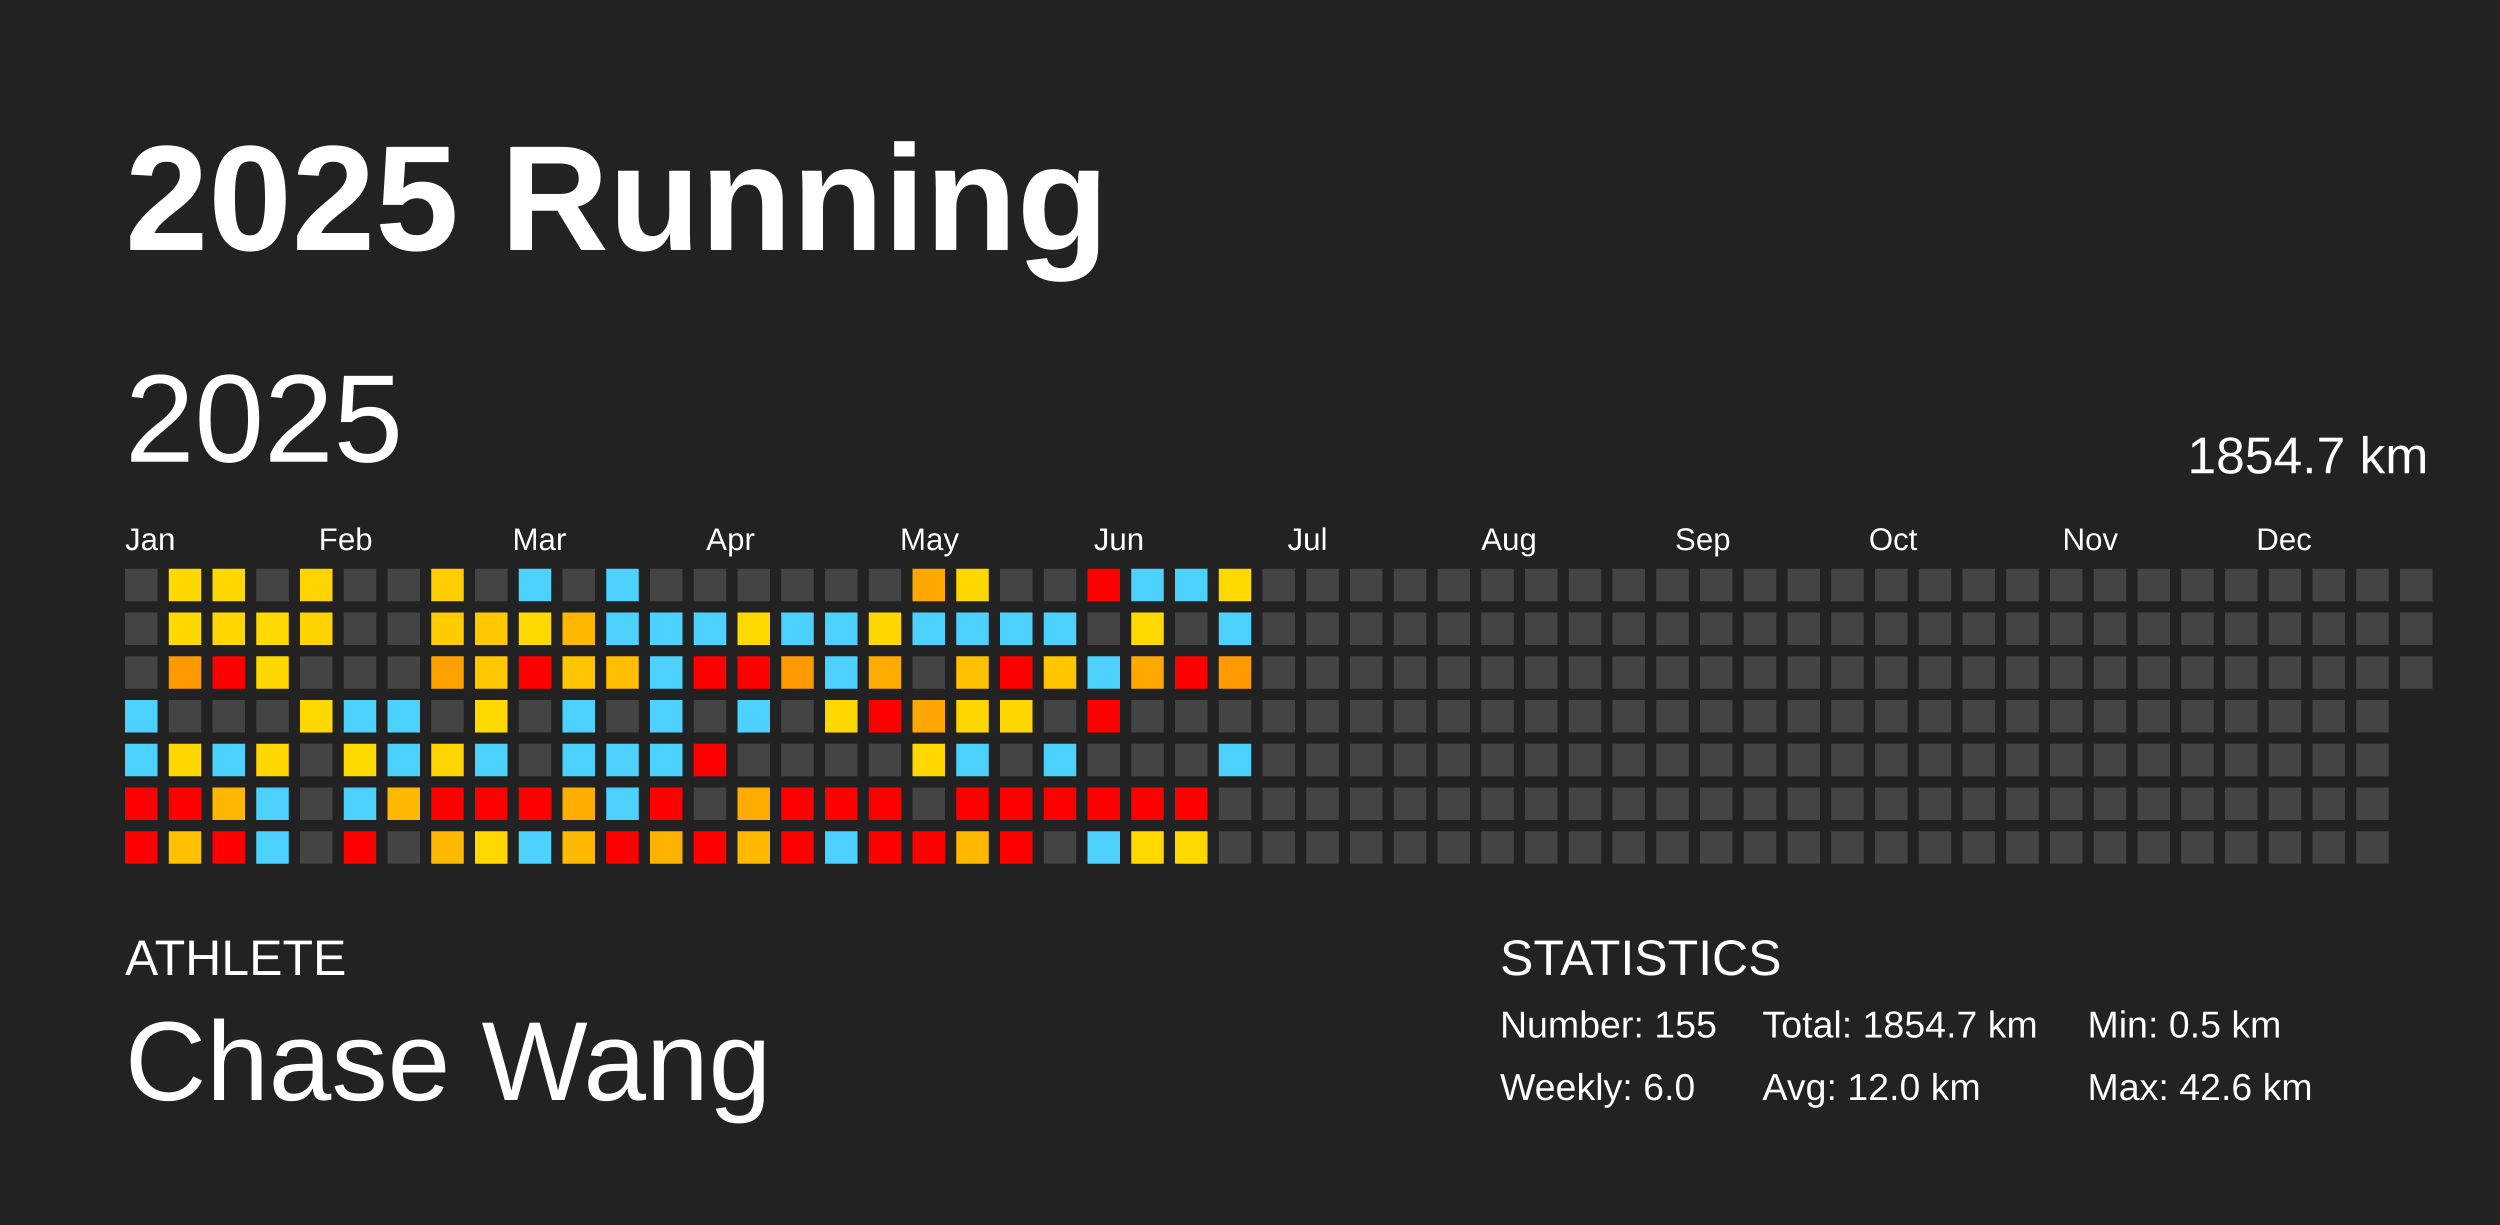
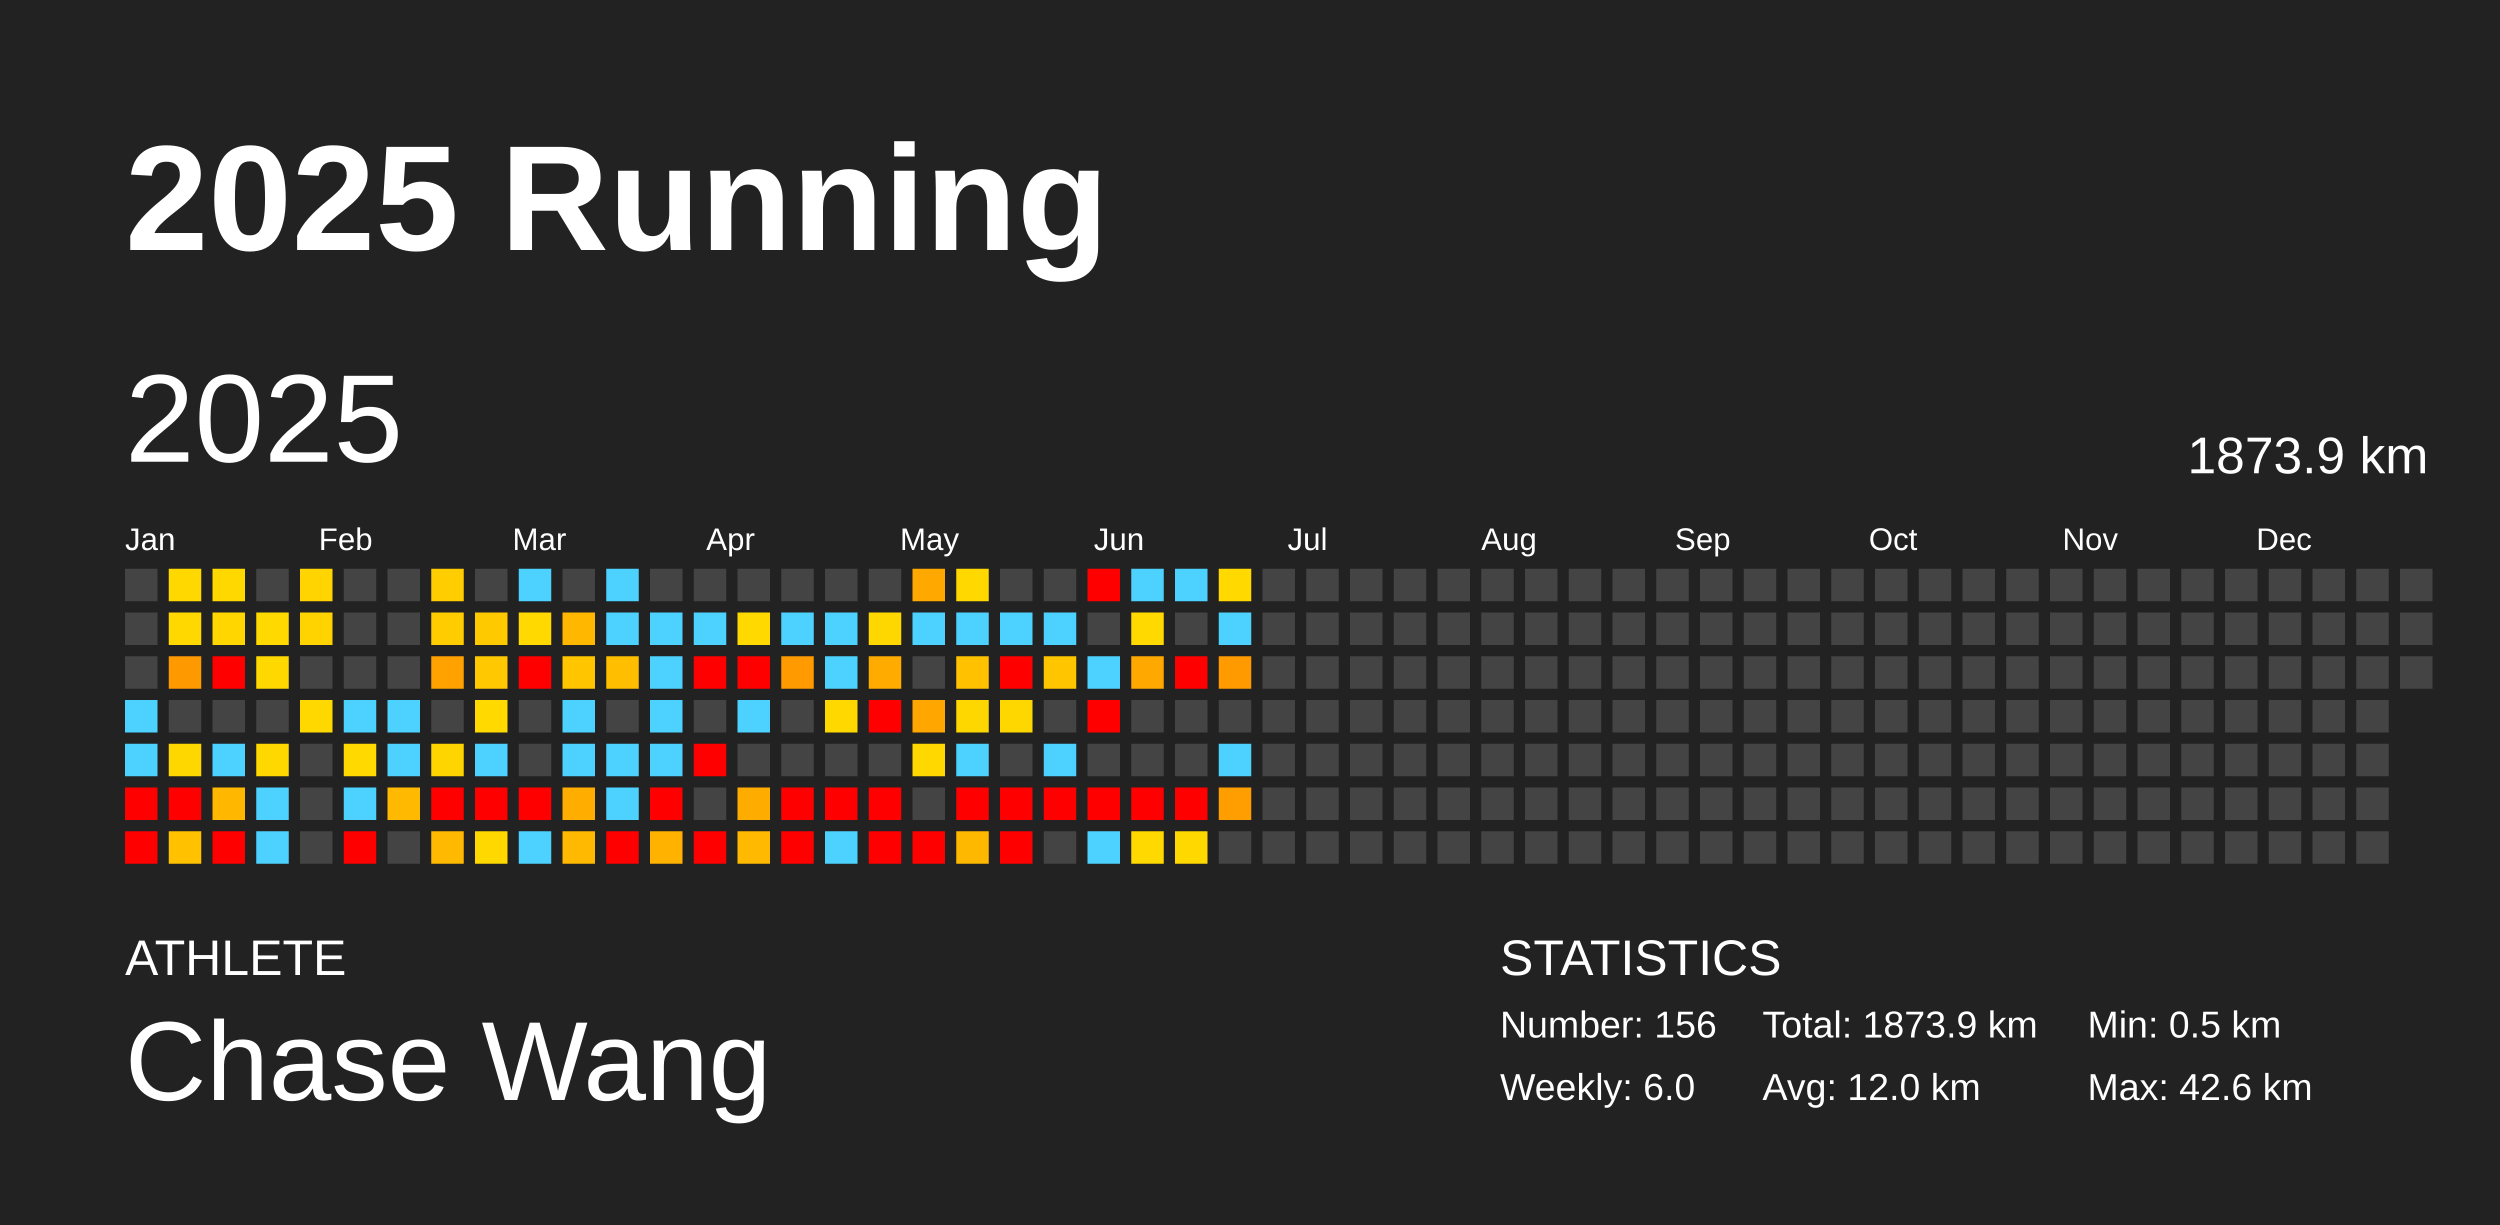
<svg xmlns="http://www.w3.org/2000/svg" baseProfile="full" height="98mm" version="1.1" viewBox="0,0,200,98" width="200mm">
  <defs />
  <rect fill="#222222" height="98" width="200" x="0" y="0" />
  <text fill="#FFFFFF" style="font-size:12px; font-family:Arial; font-weight:bold;" x="10" y="20">2025 Running</text>
  <text fill="#FFFFFF" style="font-size:4px; font-family:Arial" x="10" y="78">ATHLETE</text>
  <text fill="#FFFFFF" style="font-size:9px; font-family:Arial" x="10" y="88">Chase Wang</text>
  <text fill="#FFFFFF" style="font-size:4px; font-family:Arial" x="120" y="78">STATISTICS</text>
-   <text fill="#FFFFFF" style="font-size:3px; font-family:Arial" x="120" y="83">Number: 155</text>
+   <text fill="#FFFFFF" style="font-size:3px; font-family:Arial" x="120" y="83">Number: 156</text>
  <text fill="#FFFFFF" style="font-size:3px; font-family:Arial" x="120" y="88">Weekly: 6.0</text>
-   <text fill="#FFFFFF" style="font-size:3px; font-family:Arial" x="141" y="83">Total: 1854.7 km</text>
+   <text fill="#FFFFFF" style="font-size:3px; font-family:Arial" x="141" y="83">Total: 1873.9 km</text>
  <text fill="#FFFFFF" style="font-size:3px; font-family:Arial" x="141" y="88">Avg: 12.0 km</text>
  <text fill="#FFFFFF" style="font-size:3px; font-family:Arial" x="167" y="83">Min: 0.5 km</text>
  <text fill="#FFFFFF" style="font-size:3px; font-family:Arial" x="167" y="88">Max: 42.6 km</text>
  <text dominant-baseline="hanging" fill="#FFFFFF" style="font-size:10.0px; font-family:Arial;" x="10" y="30">2025</text>
-   <text dominant-baseline="hanging" fill="#FFFFFF" style="font-size:4.125px; font-family:Arial;" x="175" y="35">1854.7 km</text>
+   <text dominant-baseline="hanging" fill="#FFFFFF" style="font-size:4.125px; font-family:Arial;" x="175" y="35">1873.9 km</text>
  <text fill="#FFFFFF" style="font-size:2.5px; font-family:Arial" x="10.0" y="44">Jan</text>
  <text fill="#FFFFFF" style="font-size:2.5px; font-family:Arial" x="25.5" y="44">Feb</text>
  <text fill="#FFFFFF" style="font-size:2.5px; font-family:Arial" x="41.0" y="44">Mar</text>
  <text fill="#FFFFFF" style="font-size:2.5px; font-family:Arial" x="56.5" y="44">Apr</text>
  <text fill="#FFFFFF" style="font-size:2.5px; font-family:Arial" x="72.0" y="44">May</text>
  <text fill="#FFFFFF" style="font-size:2.5px; font-family:Arial" x="87.5" y="44">Jun</text>
  <text fill="#FFFFFF" style="font-size:2.5px; font-family:Arial" x="103.0" y="44">Jul</text>
  <text fill="#FFFFFF" style="font-size:2.5px; font-family:Arial" x="118.5" y="44">Aug</text>
  <text fill="#FFFFFF" style="font-size:2.5px; font-family:Arial" x="134.0" y="44">Sep</text>
  <text fill="#FFFFFF" style="font-size:2.5px; font-family:Arial" x="149.5" y="44">Oct</text>
  <text fill="#FFFFFF" style="font-size:2.5px; font-family:Arial" x="165.0" y="44">Nov</text>
  <text fill="#FFFFFF" style="font-size:2.5px; font-family:Arial" x="180.5" y="44">Dec</text>
  <rect fill="#444444" height="2.6" width="2.6" x="10.0" y="45.5" />
  <rect fill="#444444" height="2.6" width="2.6" x="10.0" y="49.0" />
  <rect fill="#444444" height="2.6" width="2.6" x="10.0" y="52.5" />
  <rect fill="#4dd2ff" height="2.6" width="2.6" x="10.0" y="56.0" />
  <rect fill="#4dd2ff" height="2.6" width="2.6" x="10.0" y="59.5" />
  <rect fill="red" height="2.6" width="2.6" x="10.0" y="63.0" />
  <rect fill="red" height="2.6" width="2.6" x="10.0" y="66.5" />
  <rect fill="#ffd800" height="2.6" width="2.6" x="13.5" y="45.5" />
  <rect fill="#ffd800" height="2.6" width="2.6" x="13.5" y="49.0" />
  <rect fill="#ff9900" height="2.6" width="2.6" x="13.5" y="52.5" />
  <rect fill="#444444" height="2.6" width="2.6" x="13.5" y="56.0" />
  <rect fill="#ffd700" height="2.6" width="2.6" x="13.5" y="59.5" />
  <rect fill="red" height="2.6" width="2.6" x="13.5" y="63.0" />
  <rect fill="#ffc100" height="2.6" width="2.6" x="13.5" y="66.5" />
  <rect fill="#ffd800" height="2.6" width="2.6" x="17.0" y="45.5" />
  <rect fill="#ffd600" height="2.6" width="2.6" x="17.0" y="49.0" />
  <rect fill="red" height="2.6" width="2.6" x="17.0" y="52.5" />
  <rect fill="#444444" height="2.6" width="2.6" x="17.0" y="56.0" />
  <rect fill="#4dd2ff" height="2.6" width="2.6" x="17.0" y="59.5" />
  <rect fill="#ffb700" height="2.6" width="2.6" x="17.0" y="63.0" />
  <rect fill="red" height="2.6" width="2.6" x="17.0" y="66.5" />
  <rect fill="#444444" height="2.6" width="2.6" x="20.5" y="45.5" />
  <rect fill="#ffd900" height="2.6" width="2.6" x="20.5" y="49.0" />
  <rect fill="#ffd800" height="2.6" width="2.6" x="20.5" y="52.5" />
  <rect fill="#444444" height="2.6" width="2.6" x="20.5" y="56.0" />
  <rect fill="#ffd800" height="2.6" width="2.6" x="20.5" y="59.5" />
  <rect fill="#4dd2ff" height="2.6" width="2.6" x="20.5" y="63.0" />
  <rect fill="#4dd2ff" height="2.6" width="2.6" x="20.5" y="66.5" />
  <rect fill="#ffd400" height="2.6" width="2.6" x="24.0" y="45.5" />
  <rect fill="#ffd300" height="2.6" width="2.6" x="24.0" y="49.0" />
  <rect fill="#444444" height="2.6" width="2.6" x="24.0" y="52.5" />
  <rect fill="#ffd800" height="2.6" width="2.6" x="24.0" y="56.0" />
  <rect fill="#444444" height="2.6" width="2.6" x="24.0" y="59.5" />
  <rect fill="#444444" height="2.6" width="2.6" x="24.0" y="63.0" />
  <rect fill="#444444" height="2.6" width="2.6" x="24.0" y="66.5" />
  <rect fill="#444444" height="2.6" width="2.6" x="27.5" y="45.5" />
  <rect fill="#444444" height="2.6" width="2.6" x="27.5" y="49.0" />
  <rect fill="#444444" height="2.6" width="2.6" x="27.5" y="52.5" />
  <rect fill="#4dd2ff" height="2.6" width="2.6" x="27.5" y="56.0" />
  <rect fill="#ffd900" height="2.6" width="2.6" x="27.5" y="59.5" />
  <rect fill="#4dd2ff" height="2.6" width="2.6" x="27.5" y="63.0" />
  <rect fill="red" height="2.6" width="2.6" x="27.5" y="66.5" />
  <rect fill="#444444" height="2.6" width="2.6" x="31.0" y="45.5" />
  <rect fill="#444444" height="2.6" width="2.6" x="31.0" y="49.0" />
  <rect fill="#444444" height="2.6" width="2.6" x="31.0" y="52.5" />
  <rect fill="#4dd2ff" height="2.6" width="2.6" x="31.0" y="56.0" />
  <rect fill="#4dd2ff" height="2.6" width="2.6" x="31.0" y="59.5" />
  <rect fill="#ffb900" height="2.6" width="2.6" x="31.0" y="63.0" />
  <rect fill="#444444" height="2.6" width="2.6" x="31.0" y="66.5" />
  <rect fill="#ffcd00" height="2.6" width="2.6" x="34.5" y="45.5" />
  <rect fill="#ffcc00" height="2.6" width="2.6" x="34.5" y="49.0" />
  <rect fill="#ffa200" height="2.6" width="2.6" x="34.5" y="52.5" />
  <rect fill="#444444" height="2.6" width="2.6" x="34.5" y="56.0" />
  <rect fill="#ffd500" height="2.6" width="2.6" x="34.5" y="59.5" />
  <rect fill="red" height="2.6" width="2.6" x="34.5" y="63.0" />
  <rect fill="#ffb900" height="2.6" width="2.6" x="34.5" y="66.5" />
  <rect fill="#444444" height="2.6" width="2.6" x="38.0" y="45.5" />
  <rect fill="#ffc900" height="2.6" width="2.6" x="38.0" y="49.0" />
  <rect fill="#ffc800" height="2.6" width="2.6" x="38.0" y="52.5" />
  <rect fill="#ffd900" height="2.6" width="2.6" x="38.0" y="56.0" />
  <rect fill="#4dd2ff" height="2.6" width="2.6" x="38.0" y="59.5" />
  <rect fill="red" height="2.6" width="2.6" x="38.0" y="63.0" />
  <rect fill="#ffd800" height="2.6" width="2.6" x="38.0" y="66.5" />
  <rect fill="#4dd2ff" height="2.6" width="2.6" x="41.5" y="45.5" />
  <rect fill="#ffd900" height="2.6" width="2.6" x="41.5" y="49.0" />
  <rect fill="red" height="2.6" width="2.6" x="41.5" y="52.5" />
  <rect fill="#444444" height="2.6" width="2.6" x="41.5" y="56.0" />
  <rect fill="#444444" height="2.6" width="2.6" x="41.5" y="59.5" />
  <rect fill="red" height="2.6" width="2.6" x="41.5" y="63.0" />
  <rect fill="#4dd2ff" height="2.6" width="2.6" x="41.5" y="66.5" />
  <rect fill="#444444" height="2.6" width="2.6" x="45.0" y="45.5" />
  <rect fill="#ffb700" height="2.6" width="2.6" x="45.0" y="49.0" />
  <rect fill="#ffc600" height="2.6" width="2.6" x="45.0" y="52.5" />
  <rect fill="#4dd2ff" height="2.6" width="2.6" x="45.0" y="56.0" />
  <rect fill="#4dd2ff" height="2.6" width="2.6" x="45.0" y="59.5" />
  <rect fill="#ffae00" height="2.6" width="2.6" x="45.0" y="63.0" />
  <rect fill="#ffb900" height="2.6" width="2.6" x="45.0" y="66.5" />
  <rect fill="#4dd2ff" height="2.6" width="2.6" x="48.5" y="45.5" />
  <rect fill="#4dd2ff" height="2.6" width="2.6" x="48.5" y="49.0" />
  <rect fill="#ffbe00" height="2.6" width="2.6" x="48.5" y="52.5" />
  <rect fill="#444444" height="2.6" width="2.6" x="48.5" y="56.0" />
  <rect fill="#4dd2ff" height="2.6" width="2.6" x="48.5" y="59.5" />
  <rect fill="#4dd2ff" height="2.6" width="2.6" x="48.5" y="63.0" />
  <rect fill="red" height="2.6" width="2.6" x="48.5" y="66.5" />
  <rect fill="#444444" height="2.6" width="2.6" x="52.0" y="45.5" />
  <rect fill="#4dd2ff" height="2.6" width="2.6" x="52.0" y="49.0" />
  <rect fill="#4dd2ff" height="2.6" width="2.6" x="52.0" y="52.5" />
  <rect fill="#4dd2ff" height="2.6" width="2.6" x="52.0" y="56.0" />
  <rect fill="#4dd2ff" height="2.6" width="2.6" x="52.0" y="59.5" />
  <rect fill="red" height="2.6" width="2.6" x="52.0" y="63.0" />
  <rect fill="#ffb200" height="2.6" width="2.6" x="52.0" y="66.5" />
  <rect fill="#444444" height="2.6" width="2.6" x="55.5" y="45.5" />
  <rect fill="#4dd2ff" height="2.6" width="2.6" x="55.5" y="49.0" />
  <rect fill="red" height="2.6" width="2.6" x="55.5" y="52.5" />
  <rect fill="#444444" height="2.6" width="2.6" x="55.5" y="56.0" />
  <rect fill="red" height="2.6" width="2.6" x="55.5" y="59.5" />
  <rect fill="#444444" height="2.6" width="2.6" x="55.5" y="63.0" />
  <rect fill="red" height="2.6" width="2.6" x="55.5" y="66.5" />
  <rect fill="#444444" height="2.6" width="2.6" x="59.0" y="45.5" />
  <rect fill="#ffd900" height="2.6" width="2.6" x="59.0" y="49.0" />
  <rect fill="red" height="2.6" width="2.6" x="59.0" y="52.5" />
  <rect fill="#4dd2ff" height="2.6" width="2.6" x="59.0" y="56.0" />
  <rect fill="#444444" height="2.6" width="2.6" x="59.0" y="59.5" />
  <rect fill="#ffac00" height="2.6" width="2.6" x="59.0" y="63.0" />
  <rect fill="#ffb900" height="2.6" width="2.6" x="59.0" y="66.5" />
  <rect fill="#444444" height="2.6" width="2.6" x="62.5" y="45.5" />
  <rect fill="#4dd2ff" height="2.6" width="2.6" x="62.5" y="49.0" />
  <rect fill="#ff9a00" height="2.6" width="2.6" x="62.5" y="52.5" />
  <rect fill="#444444" height="2.6" width="2.6" x="62.5" y="56.0" />
  <rect fill="#444444" height="2.6" width="2.6" x="62.5" y="59.5" />
  <rect fill="red" height="2.6" width="2.6" x="62.5" y="63.0" />
  <rect fill="red" height="2.6" width="2.6" x="62.5" y="66.5" />
  <rect fill="#444444" height="2.6" width="2.6" x="66.0" y="45.5" />
  <rect fill="#4dd2ff" height="2.6" width="2.6" x="66.0" y="49.0" />
  <rect fill="#4dd2ff" height="2.6" width="2.6" x="66.0" y="52.5" />
  <rect fill="#ffd800" height="2.6" width="2.6" x="66.0" y="56.0" />
  <rect fill="#444444" height="2.6" width="2.6" x="66.0" y="59.5" />
  <rect fill="red" height="2.6" width="2.6" x="66.0" y="63.0" />
  <rect fill="#4dd2ff" height="2.6" width="2.6" x="66.0" y="66.5" />
  <rect fill="#444444" height="2.6" width="2.6" x="69.5" y="45.5" />
  <rect fill="#ffd700" height="2.6" width="2.6" x="69.5" y="49.0" />
  <rect fill="#ffab00" height="2.6" width="2.6" x="69.5" y="52.5" />
  <rect fill="red" height="2.6" width="2.6" x="69.5" y="56.0" />
  <rect fill="#444444" height="2.6" width="2.6" x="69.5" y="59.5" />
  <rect fill="red" height="2.6" width="2.6" x="69.5" y="63.0" />
  <rect fill="red" height="2.6" width="2.6" x="69.5" y="66.5" />
  <rect fill="#ffa900" height="2.6" width="2.6" x="73.0" y="45.5" />
  <rect fill="#4dd2ff" height="2.6" width="2.6" x="73.0" y="49.0" />
  <rect fill="#444444" height="2.6" width="2.6" x="73.0" y="52.5" />
  <rect fill="#ffa600" height="2.6" width="2.6" x="73.0" y="56.0" />
  <rect fill="#ffd800" height="2.6" width="2.6" x="73.0" y="59.5" />
  <rect fill="#444444" height="2.6" width="2.6" x="73.0" y="63.0" />
  <rect fill="red" height="2.6" width="2.6" x="73.0" y="66.5" />
  <rect fill="#ffd800" height="2.6" width="2.6" x="76.5" y="45.5" />
  <rect fill="#4dd2ff" height="2.6" width="2.6" x="76.5" y="49.0" />
  <rect fill="#ffc100" height="2.6" width="2.6" x="76.5" y="52.5" />
  <rect fill="#ffd700" height="2.6" width="2.6" x="76.5" y="56.0" />
  <rect fill="#4dd2ff" height="2.6" width="2.6" x="76.5" y="59.5" />
  <rect fill="red" height="2.6" width="2.6" x="76.5" y="63.0" />
  <rect fill="#ffb800" height="2.6" width="2.6" x="76.5" y="66.5" />
  <rect fill="#444444" height="2.6" width="2.6" x="80.0" y="45.5" />
  <rect fill="#4dd2ff" height="2.6" width="2.6" x="80.0" y="49.0" />
  <rect fill="red" height="2.6" width="2.6" x="80.0" y="52.5" />
  <rect fill="#ffd700" height="2.6" width="2.6" x="80.0" y="56.0" />
  <rect fill="#444444" height="2.6" width="2.6" x="80.0" y="59.5" />
  <rect fill="red" height="2.6" width="2.6" x="80.0" y="63.0" />
  <rect fill="red" height="2.6" width="2.6" x="80.0" y="66.5" />
  <rect fill="#444444" height="2.6" width="2.6" x="83.5" y="45.5" />
  <rect fill="#4dd2ff" height="2.6" width="2.6" x="83.5" y="49.0" />
  <rect fill="#ffc600" height="2.6" width="2.6" x="83.5" y="52.5" />
  <rect fill="#444444" height="2.6" width="2.6" x="83.5" y="56.0" />
  <rect fill="#4dd2ff" height="2.6" width="2.6" x="83.5" y="59.5" />
  <rect fill="red" height="2.6" width="2.6" x="83.5" y="63.0" />
  <rect fill="#444444" height="2.6" width="2.6" x="83.5" y="66.5" />
  <rect fill="red" height="2.6" width="2.6" x="87.0" y="45.5" />
  <rect fill="#444444" height="2.6" width="2.6" x="87.0" y="49.0" />
  <rect fill="#4dd2ff" height="2.6" width="2.6" x="87.0" y="52.5" />
  <rect fill="red" height="2.6" width="2.6" x="87.0" y="56.0" />
  <rect fill="#444444" height="2.6" width="2.6" x="87.0" y="59.5" />
  <rect fill="red" height="2.6" width="2.6" x="87.0" y="63.0" />
  <rect fill="#4dd2ff" height="2.6" width="2.6" x="87.0" y="66.5" />
  <rect fill="#4dd2ff" height="2.6" width="2.6" x="90.5" y="45.5" />
  <rect fill="#ffd900" height="2.6" width="2.6" x="90.5" y="49.0" />
  <rect fill="#ffa900" height="2.6" width="2.6" x="90.5" y="52.5" />
  <rect fill="#444444" height="2.6" width="2.6" x="90.5" y="56.0" />
  <rect fill="#444444" height="2.6" width="2.6" x="90.5" y="59.5" />
  <rect fill="red" height="2.6" width="2.6" x="90.5" y="63.0" />
  <rect fill="#ffd900" height="2.6" width="2.6" x="90.5" y="66.5" />
  <rect fill="#4dd2ff" height="2.6" width="2.6" x="94.0" y="45.5" />
  <rect fill="#444444" height="2.6" width="2.6" x="94.0" y="49.0" />
  <rect fill="red" height="2.6" width="2.6" x="94.0" y="52.5" />
  <rect fill="#444444" height="2.6" width="2.6" x="94.0" y="56.0" />
  <rect fill="#444444" height="2.6" width="2.6" x="94.0" y="59.5" />
  <rect fill="red" height="2.6" width="2.6" x="94.0" y="63.0" />
  <rect fill="#ffd800" height="2.6" width="2.6" x="94.0" y="66.5" />
  <rect fill="#ffd900" height="2.6" width="2.6" x="97.5" y="45.5" />
  <rect fill="#4dd2ff" height="2.6" width="2.6" x="97.5" y="49.0" />
  <rect fill="#ff9b00" height="2.6" width="2.6" x="97.5" y="52.5" />
  <rect fill="#444444" height="2.6" width="2.6" x="97.5" y="56.0" />
  <rect fill="#4dd2ff" height="2.6" width="2.6" x="97.5" y="59.5" />
-   <rect fill="#444444" height="2.6" width="2.6" x="97.5" y="63.0" />
+   <rect fill="#ff9e00" height="2.6" width="2.6" x="97.5" y="63.0" />
  <rect fill="#444444" height="2.6" width="2.6" x="97.5" y="66.5" />
  <rect fill="#444444" height="2.6" width="2.6" x="101.0" y="45.5" />
  <rect fill="#444444" height="2.6" width="2.6" x="101.0" y="49.0" />
  <rect fill="#444444" height="2.6" width="2.6" x="101.0" y="52.5" />
  <rect fill="#444444" height="2.6" width="2.6" x="101.0" y="56.0" />
  <rect fill="#444444" height="2.6" width="2.6" x="101.0" y="59.5" />
  <rect fill="#444444" height="2.6" width="2.6" x="101.0" y="63.0" />
  <rect fill="#444444" height="2.6" width="2.6" x="101.0" y="66.5" />
  <rect fill="#444444" height="2.6" width="2.6" x="104.5" y="45.5" />
  <rect fill="#444444" height="2.6" width="2.6" x="104.5" y="49.0" />
  <rect fill="#444444" height="2.6" width="2.6" x="104.5" y="52.5" />
  <rect fill="#444444" height="2.6" width="2.6" x="104.5" y="56.0" />
  <rect fill="#444444" height="2.6" width="2.6" x="104.5" y="59.5" />
  <rect fill="#444444" height="2.6" width="2.6" x="104.5" y="63.0" />
  <rect fill="#444444" height="2.6" width="2.6" x="104.5" y="66.5" />
  <rect fill="#444444" height="2.6" width="2.6" x="108.0" y="45.5" />
  <rect fill="#444444" height="2.6" width="2.6" x="108.0" y="49.0" />
  <rect fill="#444444" height="2.6" width="2.6" x="108.0" y="52.5" />
  <rect fill="#444444" height="2.6" width="2.6" x="108.0" y="56.0" />
  <rect fill="#444444" height="2.6" width="2.6" x="108.0" y="59.5" />
  <rect fill="#444444" height="2.6" width="2.6" x="108.0" y="63.0" />
  <rect fill="#444444" height="2.6" width="2.6" x="108.0" y="66.5" />
  <rect fill="#444444" height="2.6" width="2.6" x="111.5" y="45.5" />
  <rect fill="#444444" height="2.6" width="2.6" x="111.5" y="49.0" />
  <rect fill="#444444" height="2.6" width="2.6" x="111.5" y="52.5" />
  <rect fill="#444444" height="2.6" width="2.6" x="111.5" y="56.0" />
  <rect fill="#444444" height="2.6" width="2.6" x="111.5" y="59.5" />
  <rect fill="#444444" height="2.6" width="2.6" x="111.5" y="63.0" />
  <rect fill="#444444" height="2.6" width="2.6" x="111.5" y="66.5" />
  <rect fill="#444444" height="2.6" width="2.6" x="115.0" y="45.5" />
  <rect fill="#444444" height="2.6" width="2.6" x="115.0" y="49.0" />
  <rect fill="#444444" height="2.6" width="2.6" x="115.0" y="52.5" />
  <rect fill="#444444" height="2.6" width="2.6" x="115.0" y="56.0" />
  <rect fill="#444444" height="2.6" width="2.6" x="115.0" y="59.5" />
  <rect fill="#444444" height="2.6" width="2.6" x="115.0" y="63.0" />
  <rect fill="#444444" height="2.6" width="2.6" x="115.0" y="66.5" />
  <rect fill="#444444" height="2.6" width="2.6" x="118.5" y="45.5" />
  <rect fill="#444444" height="2.6" width="2.6" x="118.5" y="49.0" />
  <rect fill="#444444" height="2.6" width="2.6" x="118.5" y="52.5" />
  <rect fill="#444444" height="2.6" width="2.6" x="118.5" y="56.0" />
  <rect fill="#444444" height="2.6" width="2.6" x="118.5" y="59.5" />
  <rect fill="#444444" height="2.6" width="2.6" x="118.5" y="63.0" />
  <rect fill="#444444" height="2.6" width="2.6" x="118.5" y="66.5" />
  <rect fill="#444444" height="2.6" width="2.6" x="122.0" y="45.5" />
  <rect fill="#444444" height="2.6" width="2.6" x="122.0" y="49.0" />
  <rect fill="#444444" height="2.6" width="2.6" x="122.0" y="52.5" />
  <rect fill="#444444" height="2.6" width="2.6" x="122.0" y="56.0" />
  <rect fill="#444444" height="2.6" width="2.6" x="122.0" y="59.5" />
  <rect fill="#444444" height="2.6" width="2.6" x="122.0" y="63.0" />
  <rect fill="#444444" height="2.6" width="2.6" x="122.0" y="66.5" />
  <rect fill="#444444" height="2.6" width="2.6" x="125.5" y="45.5" />
  <rect fill="#444444" height="2.6" width="2.6" x="125.5" y="49.0" />
  <rect fill="#444444" height="2.6" width="2.6" x="125.5" y="52.5" />
  <rect fill="#444444" height="2.6" width="2.6" x="125.5" y="56.0" />
  <rect fill="#444444" height="2.6" width="2.6" x="125.5" y="59.5" />
  <rect fill="#444444" height="2.6" width="2.6" x="125.5" y="63.0" />
  <rect fill="#444444" height="2.6" width="2.6" x="125.5" y="66.5" />
  <rect fill="#444444" height="2.6" width="2.6" x="129.0" y="45.5" />
  <rect fill="#444444" height="2.6" width="2.6" x="129.0" y="49.0" />
  <rect fill="#444444" height="2.6" width="2.6" x="129.0" y="52.5" />
  <rect fill="#444444" height="2.6" width="2.6" x="129.0" y="56.0" />
  <rect fill="#444444" height="2.6" width="2.6" x="129.0" y="59.5" />
  <rect fill="#444444" height="2.6" width="2.6" x="129.0" y="63.0" />
  <rect fill="#444444" height="2.6" width="2.6" x="129.0" y="66.5" />
  <rect fill="#444444" height="2.6" width="2.6" x="132.5" y="45.5" />
  <rect fill="#444444" height="2.6" width="2.6" x="132.5" y="49.0" />
  <rect fill="#444444" height="2.6" width="2.6" x="132.5" y="52.5" />
  <rect fill="#444444" height="2.6" width="2.6" x="132.5" y="56.0" />
  <rect fill="#444444" height="2.6" width="2.6" x="132.5" y="59.5" />
  <rect fill="#444444" height="2.6" width="2.6" x="132.5" y="63.0" />
  <rect fill="#444444" height="2.6" width="2.6" x="132.5" y="66.5" />
  <rect fill="#444444" height="2.6" width="2.6" x="136.0" y="45.5" />
  <rect fill="#444444" height="2.6" width="2.6" x="136.0" y="49.0" />
  <rect fill="#444444" height="2.6" width="2.6" x="136.0" y="52.5" />
  <rect fill="#444444" height="2.6" width="2.6" x="136.0" y="56.0" />
  <rect fill="#444444" height="2.6" width="2.6" x="136.0" y="59.5" />
  <rect fill="#444444" height="2.6" width="2.6" x="136.0" y="63.0" />
  <rect fill="#444444" height="2.6" width="2.6" x="136.0" y="66.5" />
  <rect fill="#444444" height="2.6" width="2.6" x="139.5" y="45.5" />
  <rect fill="#444444" height="2.6" width="2.6" x="139.5" y="49.0" />
  <rect fill="#444444" height="2.6" width="2.6" x="139.5" y="52.5" />
  <rect fill="#444444" height="2.6" width="2.6" x="139.5" y="56.0" />
  <rect fill="#444444" height="2.6" width="2.6" x="139.5" y="59.5" />
  <rect fill="#444444" height="2.6" width="2.6" x="139.5" y="63.0" />
  <rect fill="#444444" height="2.6" width="2.6" x="139.5" y="66.5" />
  <rect fill="#444444" height="2.6" width="2.6" x="143.0" y="45.5" />
  <rect fill="#444444" height="2.6" width="2.6" x="143.0" y="49.0" />
  <rect fill="#444444" height="2.6" width="2.6" x="143.0" y="52.5" />
  <rect fill="#444444" height="2.6" width="2.6" x="143.0" y="56.0" />
  <rect fill="#444444" height="2.6" width="2.6" x="143.0" y="59.5" />
  <rect fill="#444444" height="2.6" width="2.6" x="143.0" y="63.0" />
  <rect fill="#444444" height="2.6" width="2.6" x="143.0" y="66.5" />
  <rect fill="#444444" height="2.6" width="2.6" x="146.5" y="45.5" />
  <rect fill="#444444" height="2.6" width="2.6" x="146.5" y="49.0" />
  <rect fill="#444444" height="2.6" width="2.6" x="146.5" y="52.5" />
  <rect fill="#444444" height="2.6" width="2.6" x="146.5" y="56.0" />
  <rect fill="#444444" height="2.6" width="2.6" x="146.5" y="59.5" />
  <rect fill="#444444" height="2.6" width="2.6" x="146.5" y="63.0" />
  <rect fill="#444444" height="2.6" width="2.6" x="146.5" y="66.5" />
  <rect fill="#444444" height="2.6" width="2.6" x="150.0" y="45.5" />
  <rect fill="#444444" height="2.6" width="2.6" x="150.0" y="49.0" />
  <rect fill="#444444" height="2.6" width="2.6" x="150.0" y="52.5" />
  <rect fill="#444444" height="2.6" width="2.6" x="150.0" y="56.0" />
  <rect fill="#444444" height="2.6" width="2.6" x="150.0" y="59.5" />
  <rect fill="#444444" height="2.6" width="2.6" x="150.0" y="63.0" />
  <rect fill="#444444" height="2.6" width="2.6" x="150.0" y="66.5" />
  <rect fill="#444444" height="2.6" width="2.6" x="153.5" y="45.5" />
  <rect fill="#444444" height="2.6" width="2.6" x="153.5" y="49.0" />
  <rect fill="#444444" height="2.6" width="2.6" x="153.5" y="52.5" />
  <rect fill="#444444" height="2.6" width="2.6" x="153.5" y="56.0" />
  <rect fill="#444444" height="2.6" width="2.6" x="153.5" y="59.5" />
  <rect fill="#444444" height="2.6" width="2.6" x="153.5" y="63.0" />
  <rect fill="#444444" height="2.6" width="2.6" x="153.5" y="66.5" />
  <rect fill="#444444" height="2.6" width="2.6" x="157.0" y="45.5" />
  <rect fill="#444444" height="2.6" width="2.6" x="157.0" y="49.0" />
  <rect fill="#444444" height="2.6" width="2.6" x="157.0" y="52.5" />
  <rect fill="#444444" height="2.6" width="2.6" x="157.0" y="56.0" />
  <rect fill="#444444" height="2.6" width="2.6" x="157.0" y="59.5" />
  <rect fill="#444444" height="2.6" width="2.6" x="157.0" y="63.0" />
  <rect fill="#444444" height="2.6" width="2.6" x="157.0" y="66.5" />
  <rect fill="#444444" height="2.6" width="2.6" x="160.5" y="45.5" />
  <rect fill="#444444" height="2.6" width="2.6" x="160.5" y="49.0" />
  <rect fill="#444444" height="2.6" width="2.6" x="160.5" y="52.5" />
  <rect fill="#444444" height="2.6" width="2.6" x="160.5" y="56.0" />
  <rect fill="#444444" height="2.6" width="2.6" x="160.5" y="59.5" />
  <rect fill="#444444" height="2.6" width="2.6" x="160.5" y="63.0" />
  <rect fill="#444444" height="2.6" width="2.6" x="160.5" y="66.5" />
  <rect fill="#444444" height="2.6" width="2.6" x="164.0" y="45.5" />
  <rect fill="#444444" height="2.6" width="2.6" x="164.0" y="49.0" />
  <rect fill="#444444" height="2.6" width="2.6" x="164.0" y="52.5" />
  <rect fill="#444444" height="2.6" width="2.6" x="164.0" y="56.0" />
  <rect fill="#444444" height="2.6" width="2.6" x="164.0" y="59.5" />
  <rect fill="#444444" height="2.6" width="2.6" x="164.0" y="63.0" />
  <rect fill="#444444" height="2.6" width="2.6" x="164.0" y="66.5" />
  <rect fill="#444444" height="2.6" width="2.6" x="167.5" y="45.5" />
  <rect fill="#444444" height="2.6" width="2.6" x="167.5" y="49.0" />
  <rect fill="#444444" height="2.6" width="2.6" x="167.5" y="52.5" />
  <rect fill="#444444" height="2.6" width="2.6" x="167.5" y="56.0" />
  <rect fill="#444444" height="2.6" width="2.6" x="167.5" y="59.5" />
  <rect fill="#444444" height="2.6" width="2.6" x="167.5" y="63.0" />
  <rect fill="#444444" height="2.6" width="2.6" x="167.5" y="66.5" />
  <rect fill="#444444" height="2.6" width="2.6" x="171.0" y="45.5" />
  <rect fill="#444444" height="2.6" width="2.6" x="171.0" y="49.0" />
  <rect fill="#444444" height="2.6" width="2.6" x="171.0" y="52.5" />
  <rect fill="#444444" height="2.6" width="2.6" x="171.0" y="56.0" />
  <rect fill="#444444" height="2.6" width="2.6" x="171.0" y="59.5" />
  <rect fill="#444444" height="2.6" width="2.6" x="171.0" y="63.0" />
  <rect fill="#444444" height="2.6" width="2.6" x="171.0" y="66.5" />
  <rect fill="#444444" height="2.6" width="2.6" x="174.5" y="45.5" />
  <rect fill="#444444" height="2.6" width="2.6" x="174.5" y="49.0" />
  <rect fill="#444444" height="2.6" width="2.6" x="174.5" y="52.5" />
  <rect fill="#444444" height="2.6" width="2.6" x="174.5" y="56.0" />
  <rect fill="#444444" height="2.6" width="2.6" x="174.5" y="59.5" />
  <rect fill="#444444" height="2.6" width="2.6" x="174.5" y="63.0" />
  <rect fill="#444444" height="2.6" width="2.6" x="174.5" y="66.5" />
  <rect fill="#444444" height="2.6" width="2.6" x="178.0" y="45.5" />
  <rect fill="#444444" height="2.6" width="2.6" x="178.0" y="49.0" />
  <rect fill="#444444" height="2.6" width="2.6" x="178.0" y="52.5" />
  <rect fill="#444444" height="2.6" width="2.6" x="178.0" y="56.0" />
  <rect fill="#444444" height="2.6" width="2.6" x="178.0" y="59.5" />
  <rect fill="#444444" height="2.6" width="2.6" x="178.0" y="63.0" />
  <rect fill="#444444" height="2.6" width="2.6" x="178.0" y="66.5" />
  <rect fill="#444444" height="2.6" width="2.6" x="181.5" y="45.5" />
  <rect fill="#444444" height="2.6" width="2.6" x="181.5" y="49.0" />
  <rect fill="#444444" height="2.6" width="2.6" x="181.5" y="52.5" />
  <rect fill="#444444" height="2.6" width="2.6" x="181.5" y="56.0" />
  <rect fill="#444444" height="2.6" width="2.6" x="181.5" y="59.5" />
  <rect fill="#444444" height="2.6" width="2.6" x="181.5" y="63.0" />
  <rect fill="#444444" height="2.6" width="2.6" x="181.5" y="66.5" />
  <rect fill="#444444" height="2.6" width="2.6" x="185.0" y="45.5" />
  <rect fill="#444444" height="2.6" width="2.6" x="185.0" y="49.0" />
  <rect fill="#444444" height="2.6" width="2.6" x="185.0" y="52.5" />
  <rect fill="#444444" height="2.6" width="2.6" x="185.0" y="56.0" />
  <rect fill="#444444" height="2.6" width="2.6" x="185.0" y="59.5" />
  <rect fill="#444444" height="2.6" width="2.6" x="185.0" y="63.0" />
  <rect fill="#444444" height="2.6" width="2.6" x="185.0" y="66.5" />
  <rect fill="#444444" height="2.6" width="2.6" x="188.5" y="45.5" />
  <rect fill="#444444" height="2.6" width="2.6" x="188.5" y="49.0" />
  <rect fill="#444444" height="2.6" width="2.6" x="188.5" y="52.5" />
  <rect fill="#444444" height="2.6" width="2.6" x="188.5" y="56.0" />
  <rect fill="#444444" height="2.6" width="2.6" x="188.5" y="59.5" />
  <rect fill="#444444" height="2.6" width="2.6" x="188.5" y="63.0" />
  <rect fill="#444444" height="2.6" width="2.6" x="188.5" y="66.5" />
  <rect fill="#444444" height="2.6" width="2.6" x="192.0" y="45.5" />
  <rect fill="#444444" height="2.6" width="2.6" x="192.0" y="49.0" />
  <rect fill="#444444" height="2.6" width="2.6" x="192.0" y="52.5" />
</svg>
